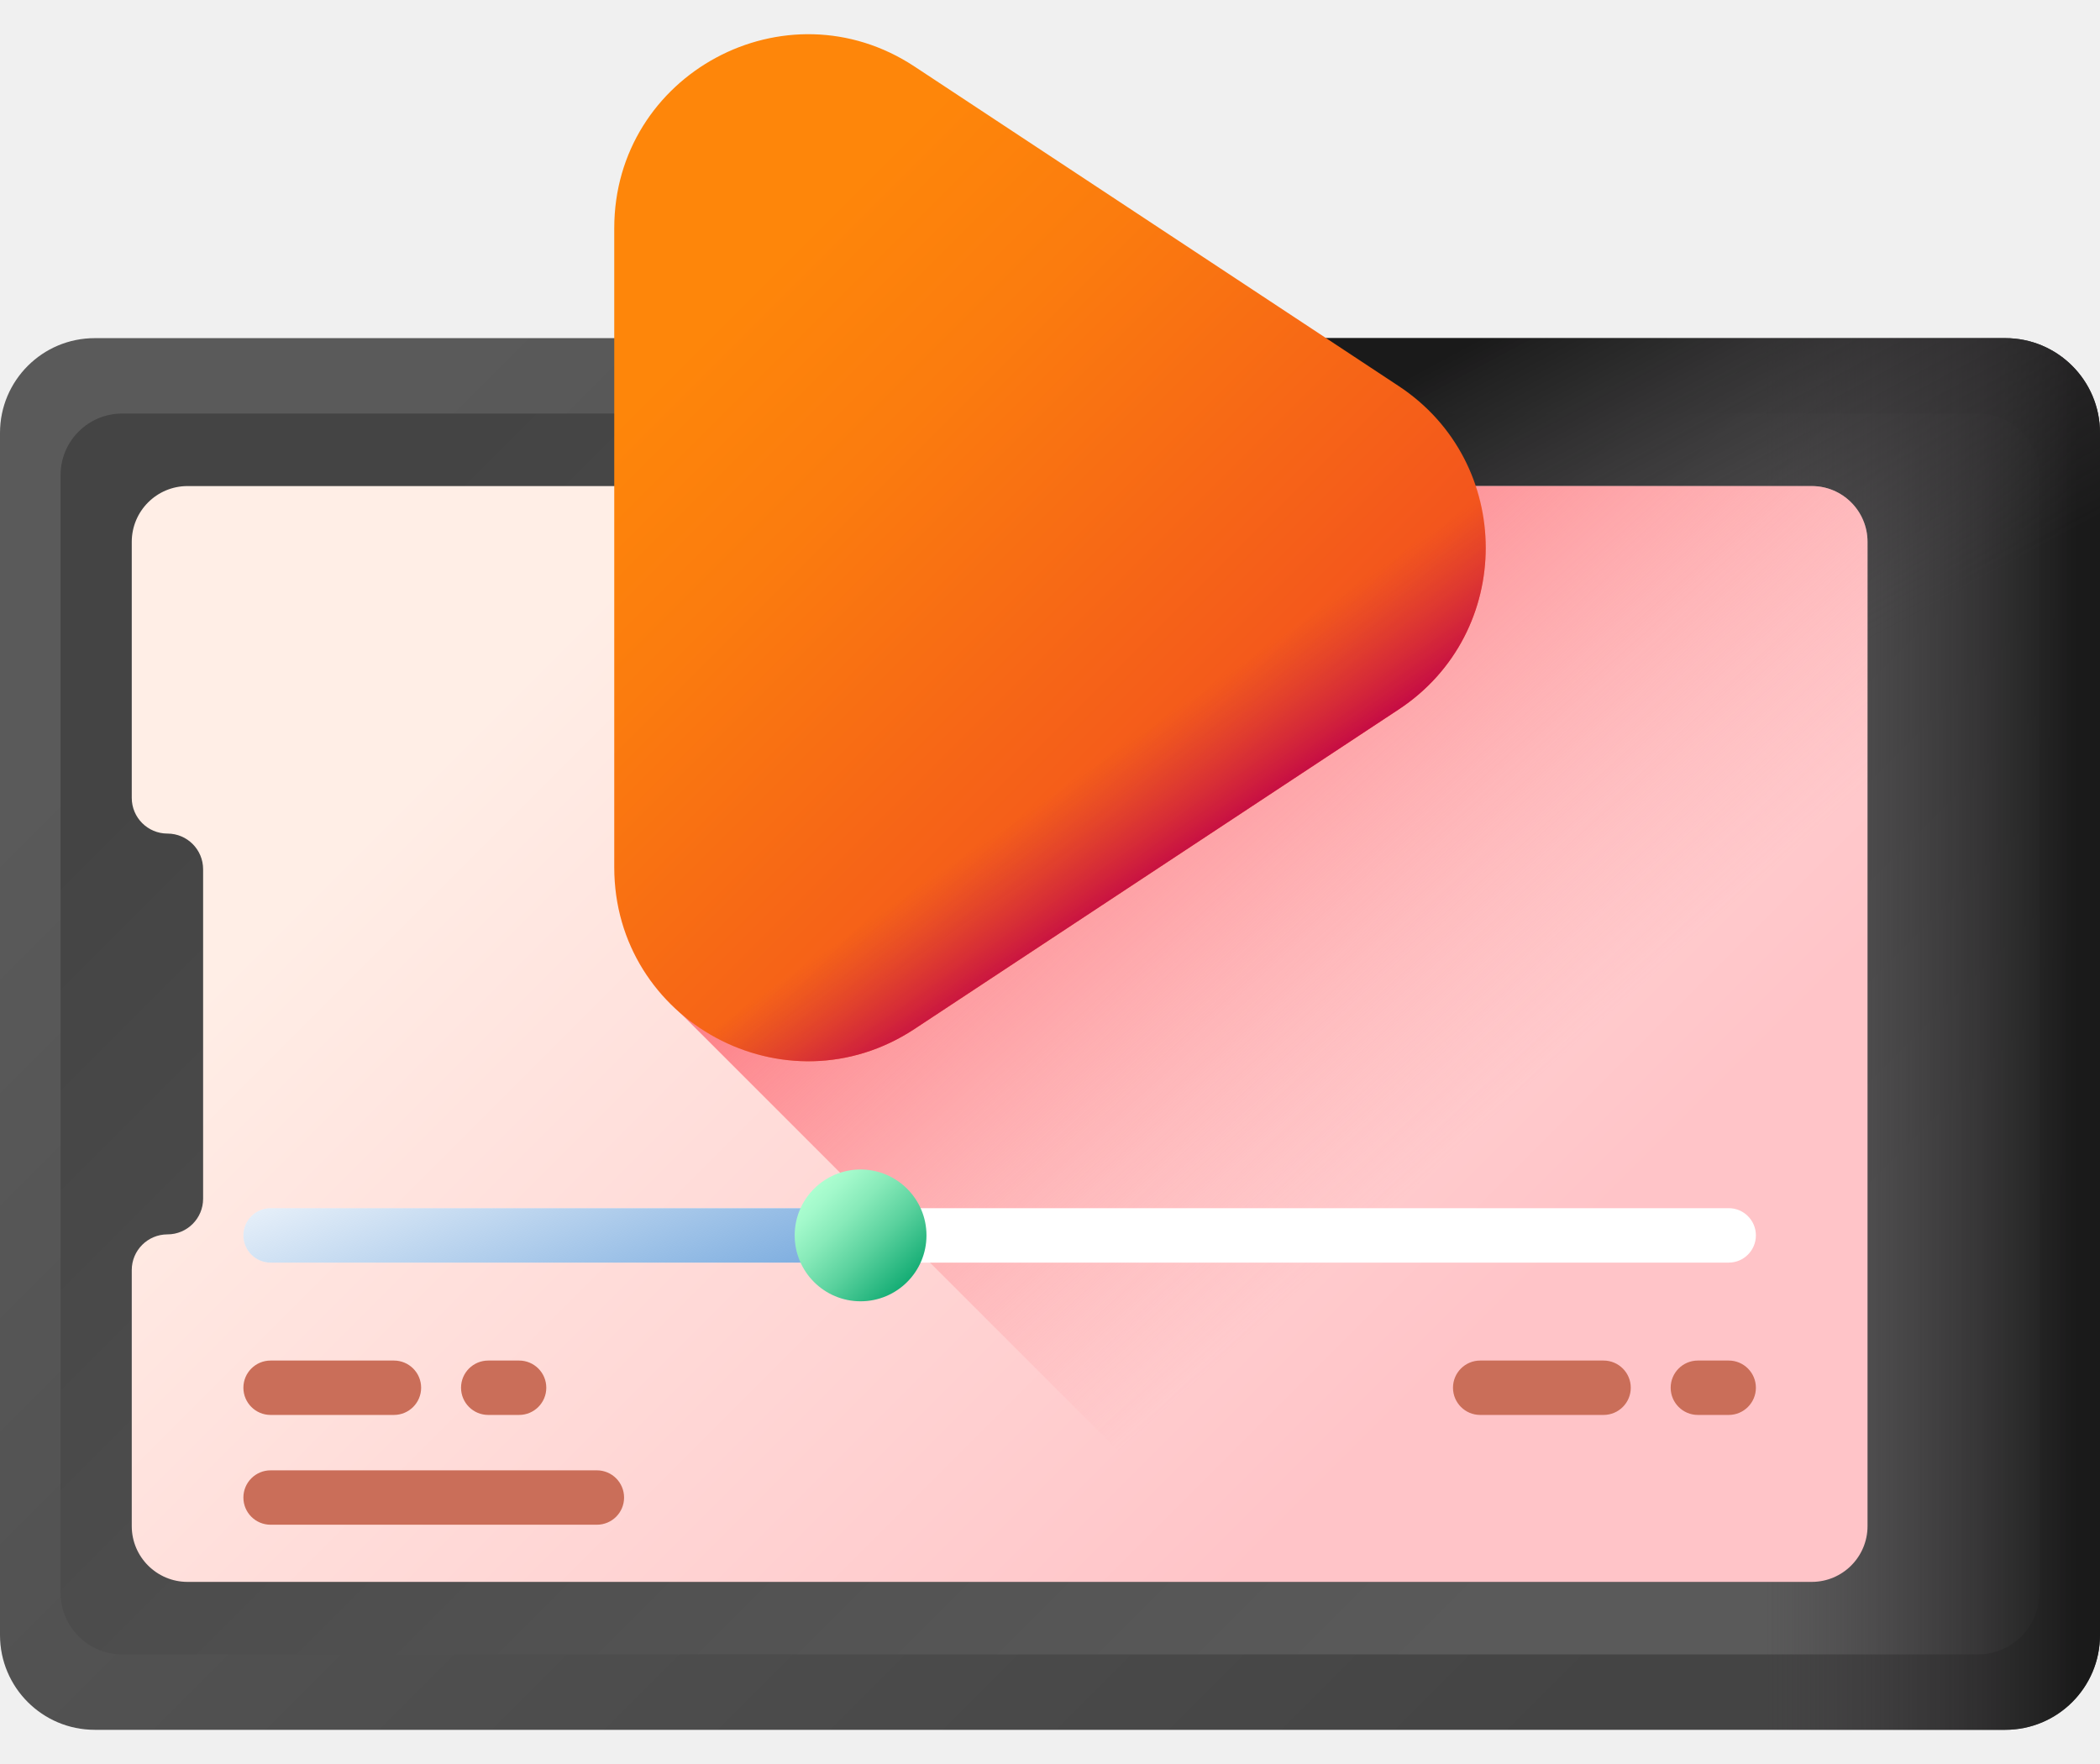
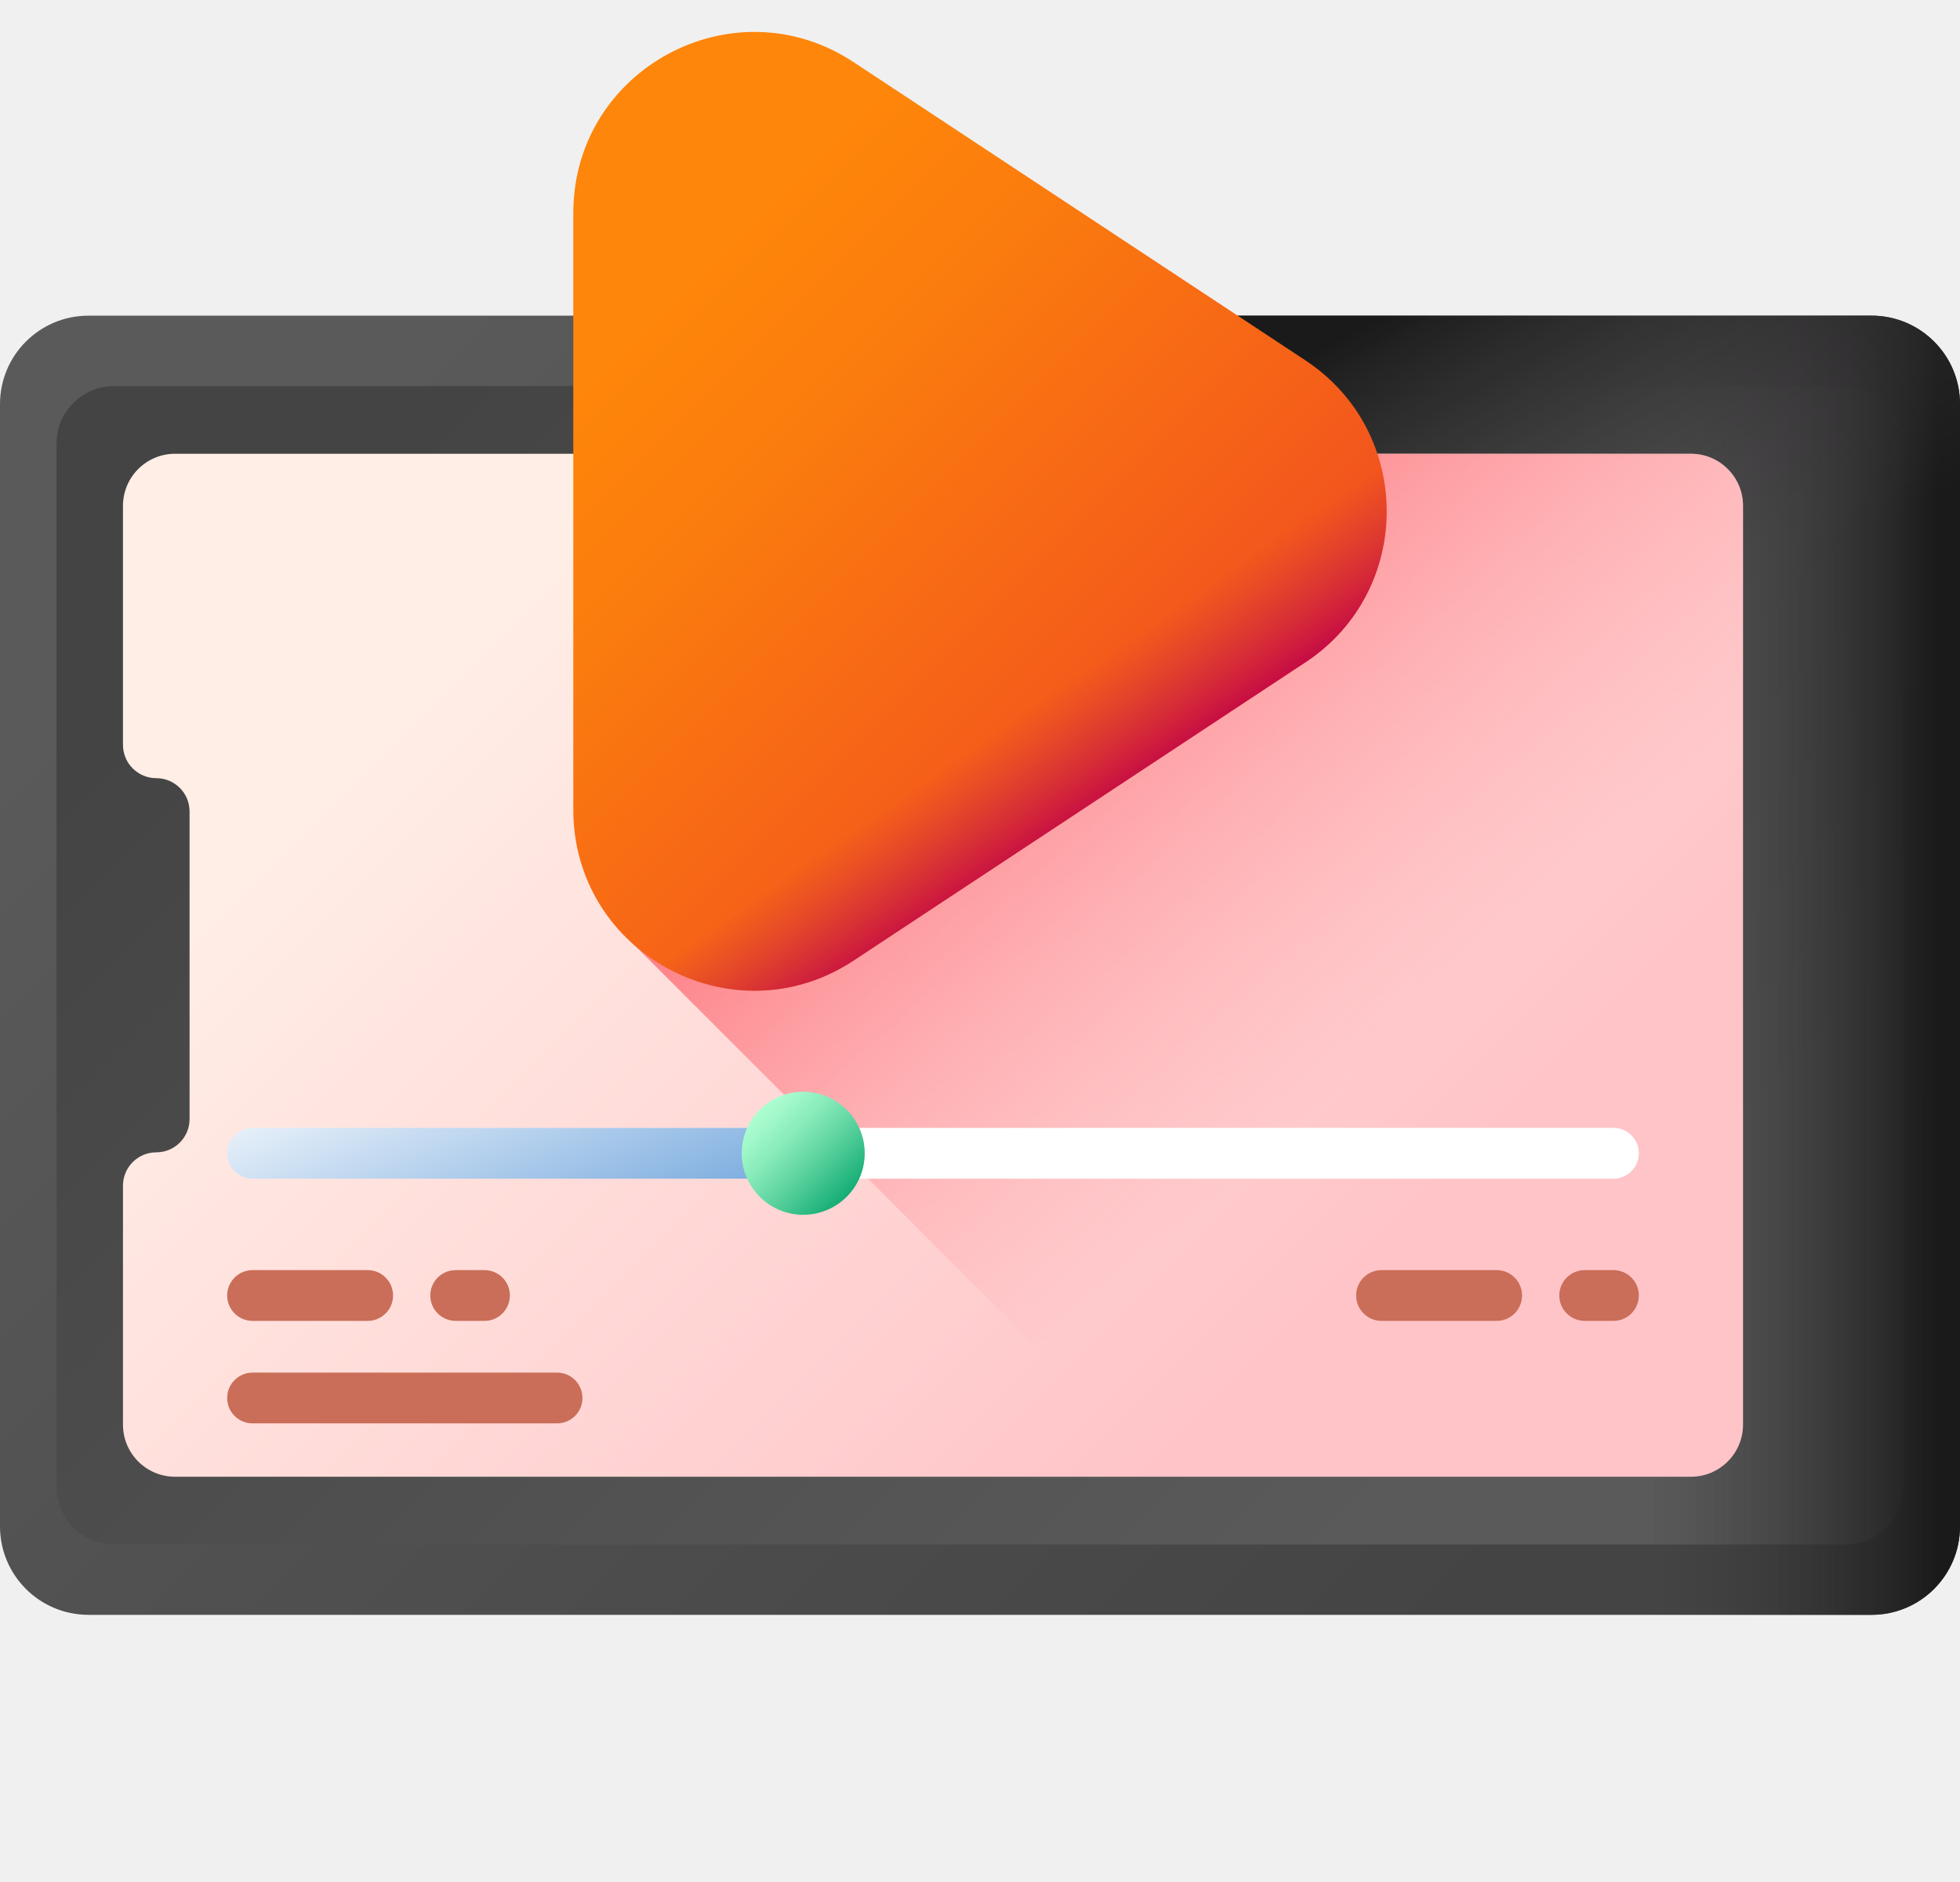
- <svg xmlns="http://www.w3.org/2000/svg" width="50" height="42" viewBox="0 0 50 42" fill="none">
+ <svg xmlns="http://www.w3.org/2000/svg" width="50" height="48" viewBox="0 0 50 48" fill="none">
  <path d="M47.744 8.051H2.256C1.01 8.051 0 9.061 0 10.307V38.93C0 40.176 1.01 41.186 2.256 41.186H47.744C48.99 41.186 50 40.176 50 38.93V10.307C50 9.061 48.99 8.051 47.744 8.051Z" fill="url(#paint0_linear_1351_2107)" />
  <path d="M1.442 11.313V37.924C1.442 38.734 2.099 39.391 2.909 39.391H47.091C47.901 39.391 48.558 38.734 48.558 37.924V11.313C48.558 10.503 47.901 9.846 47.091 9.846H2.909C2.099 9.846 1.442 10.503 1.442 11.313Z" fill="url(#paint1_linear_1351_2107)" />
  <path d="M27.189 41.186H47.744C48.99 41.186 50 40.176 50 38.93V10.307C50 9.061 48.99 8.051 47.744 8.051H27.189V41.186Z" fill="url(#paint2_linear_1351_2107)" />
  <path d="M47.744 8.051H15.98V23.9L33.267 41.186H47.744C48.99 41.186 50 40.176 50 38.93V10.307C50 9.061 48.99 8.051 47.744 8.051Z" fill="url(#paint3_linear_1351_2107)" />
  <path d="M44.465 12.901V36.335C44.465 37.069 43.87 37.664 43.136 37.664H4.465C3.732 37.664 3.137 37.069 3.137 36.336V30.24C3.137 29.77 3.518 29.39 3.987 29.39C4.456 29.39 4.836 29.01 4.836 28.541V20.697C4.836 20.227 4.456 19.847 3.987 19.847C3.518 19.847 3.137 19.467 3.137 18.997V12.902C3.137 12.168 3.732 11.573 4.466 11.573H43.137C43.87 11.573 44.465 12.168 44.465 12.901Z" fill="url(#paint4_linear_1351_2107)" />
  <path d="M43.137 11.574H15.98V23.9L29.744 37.663H43.137C43.87 37.663 44.465 37.069 44.465 36.336V12.902C44.465 12.168 43.87 11.574 43.137 11.574Z" fill="url(#paint5_linear_1351_2107)" />
  <path d="M6.443 35.008H14.211C14.569 35.008 14.859 35.298 14.859 35.656C14.859 36.014 14.569 36.303 14.211 36.303H6.443C6.085 36.303 5.795 36.014 5.795 35.656C5.795 35.298 6.085 35.008 6.443 35.008Z" fill="#CA6E59" />
  <path d="M6.443 32.394H9.379C9.737 32.394 10.027 32.684 10.027 33.041C10.027 33.399 9.737 33.689 9.379 33.689H6.443C6.085 33.689 5.795 33.399 5.795 33.041C5.795 32.684 6.085 32.394 6.443 32.394Z" fill="#CA6E59" />
  <path d="M11.625 32.394H12.359C12.717 32.394 13.007 32.684 13.007 33.041C13.007 33.399 12.717 33.689 12.359 33.689H11.625C11.267 33.689 10.977 33.399 10.977 33.041C10.977 32.684 11.267 32.394 11.625 32.394Z" fill="#CA6E59" />
  <path d="M6.443 28.766H41.16C41.517 28.766 41.807 29.056 41.807 29.414C41.807 29.772 41.517 30.062 41.16 30.062H6.443C6.085 30.062 5.795 29.772 5.795 29.414C5.795 29.056 6.085 28.766 6.443 28.766Z" fill="white" />
  <path d="M20.441 28.766H6.443C6.085 28.766 5.795 29.056 5.795 29.414C5.795 29.772 6.085 30.062 6.443 30.062H20.441V28.766Z" fill="url(#paint6_linear_1351_2107)" />
  <path d="M20.49 30.983C21.356 30.983 22.059 30.28 22.059 29.414C22.059 28.548 21.356 27.845 20.49 27.845C19.624 27.845 18.921 28.548 18.921 29.414C18.921 30.28 19.624 30.983 20.49 30.983Z" fill="url(#paint7_linear_1351_2107)" />
  <path d="M35.243 32.394H38.18C38.538 32.394 38.828 32.684 38.828 33.041C38.828 33.399 38.538 33.689 38.18 33.689H35.243C34.885 33.689 34.595 33.399 34.595 33.041C34.595 32.684 34.885 32.394 35.243 32.394Z" fill="#CA6E59" />
  <path d="M40.425 32.394H41.16C41.517 32.394 41.807 32.684 41.807 33.041C41.807 33.399 41.517 33.689 41.16 33.689H40.425C40.068 33.689 39.778 33.399 39.778 33.041C39.778 32.684 40.068 32.394 40.425 32.394Z" fill="#CA6E59" />
  <path d="M33.304 9.193L21.776 1.585C18.71 -0.439 14.625 1.76 14.625 5.433V20.65C14.625 24.323 18.71 26.522 21.776 24.498L33.304 16.89C36.065 15.067 36.065 11.016 33.304 9.193Z" fill="url(#paint8_linear_1351_2107)" />
  <path d="M33.304 9.193L28.894 6.283L14.625 15.7V20.65C14.625 24.323 18.71 26.521 21.776 24.498L33.304 16.89C36.065 15.067 36.065 11.016 33.304 9.193Z" fill="url(#paint9_linear_1351_2107)" />
  <defs>
    <linearGradient id="paint0_linear_1351_2107" x1="9.841" y1="9.46" x2="39.399" y2="39.017" gradientUnits="userSpaceOnUse">
      <stop stop-color="#5A5A5A" />
      <stop offset="1" stop-color="#444444" />
    </linearGradient>
    <linearGradient id="paint1_linear_1351_2107" x1="37.119" y1="36.738" x2="10.911" y2="10.529" gradientUnits="userSpaceOnUse">
      <stop stop-color="#5A5A5A" />
      <stop offset="1" stop-color="#444444" />
    </linearGradient>
    <linearGradient id="paint2_linear_1351_2107" x1="41.93" y1="24.619" x2="49.465" y2="24.619" gradientUnits="userSpaceOnUse">
      <stop stop-color="#433F43" stop-opacity="0" />
      <stop offset="1" stop-color="#1A1A1A" />
    </linearGradient>
    <linearGradient id="paint3_linear_1351_2107" x1="34.927" y1="20.419" x2="29.829" y2="10.942" gradientUnits="userSpaceOnUse">
      <stop stop-color="#433F43" stop-opacity="0" />
      <stop offset="1" stop-color="#1A1A1A" />
    </linearGradient>
    <linearGradient id="paint4_linear_1351_2107" x1="13.8" y1="14.618" x2="33.161" y2="33.979" gradientUnits="userSpaceOnUse">
      <stop stop-color="#FFEEE6" />
      <stop offset="1" stop-color="#FFC4C8" />
    </linearGradient>
    <linearGradient id="paint5_linear_1351_2107" x1="36.79" y1="25.519" x2="27.182" y2="14.735" gradientUnits="userSpaceOnUse">
      <stop stop-color="#FE99A0" stop-opacity="0" />
      <stop offset="1" stop-color="#FD8087" />
    </linearGradient>
    <linearGradient id="paint6_linear_1351_2107" x1="11.527" y1="25.076" x2="14.321" y2="32.233" gradientUnits="userSpaceOnUse">
      <stop stop-color="#7BACDF" stop-opacity="0" />
      <stop offset="1" stop-color="#7BACDF" />
    </linearGradient>
    <linearGradient id="paint7_linear_1351_2107" x1="19.342" y1="28.266" x2="21.728" y2="30.652" gradientUnits="userSpaceOnUse">
      <stop stop-color="#AEFFD1" />
      <stop offset="0.12" stop-color="#A3F9CB" />
      <stop offset="0.329" stop-color="#87EAB9" />
      <stop offset="0.601" stop-color="#59D19D" />
      <stop offset="0.923" stop-color="#19AF77" />
      <stop offset="1" stop-color="#09A76D" />
    </linearGradient>
    <linearGradient id="paint8_linear_1351_2107" x1="16.402" y1="8.249" x2="30.615" y2="22.461" gradientUnits="userSpaceOnUse">
      <stop stop-color="#FE860A" />
      <stop offset="0.243" stop-color="#FB7C0E" />
      <stop offset="0.665" stop-color="#F55F19" />
      <stop offset="1" stop-color="#EF4424" />
    </linearGradient>
    <linearGradient id="paint9_linear_1351_2107" x1="25.974" y1="18.259" x2="27.87" y2="21.004" gradientUnits="userSpaceOnUse">
      <stop stop-color="#CA2E43" stop-opacity="0" />
      <stop offset="0.778" stop-color="#C30C47" stop-opacity="0.778" />
      <stop offset="1" stop-color="#C00148" />
    </linearGradient>
  </defs>
</svg>
